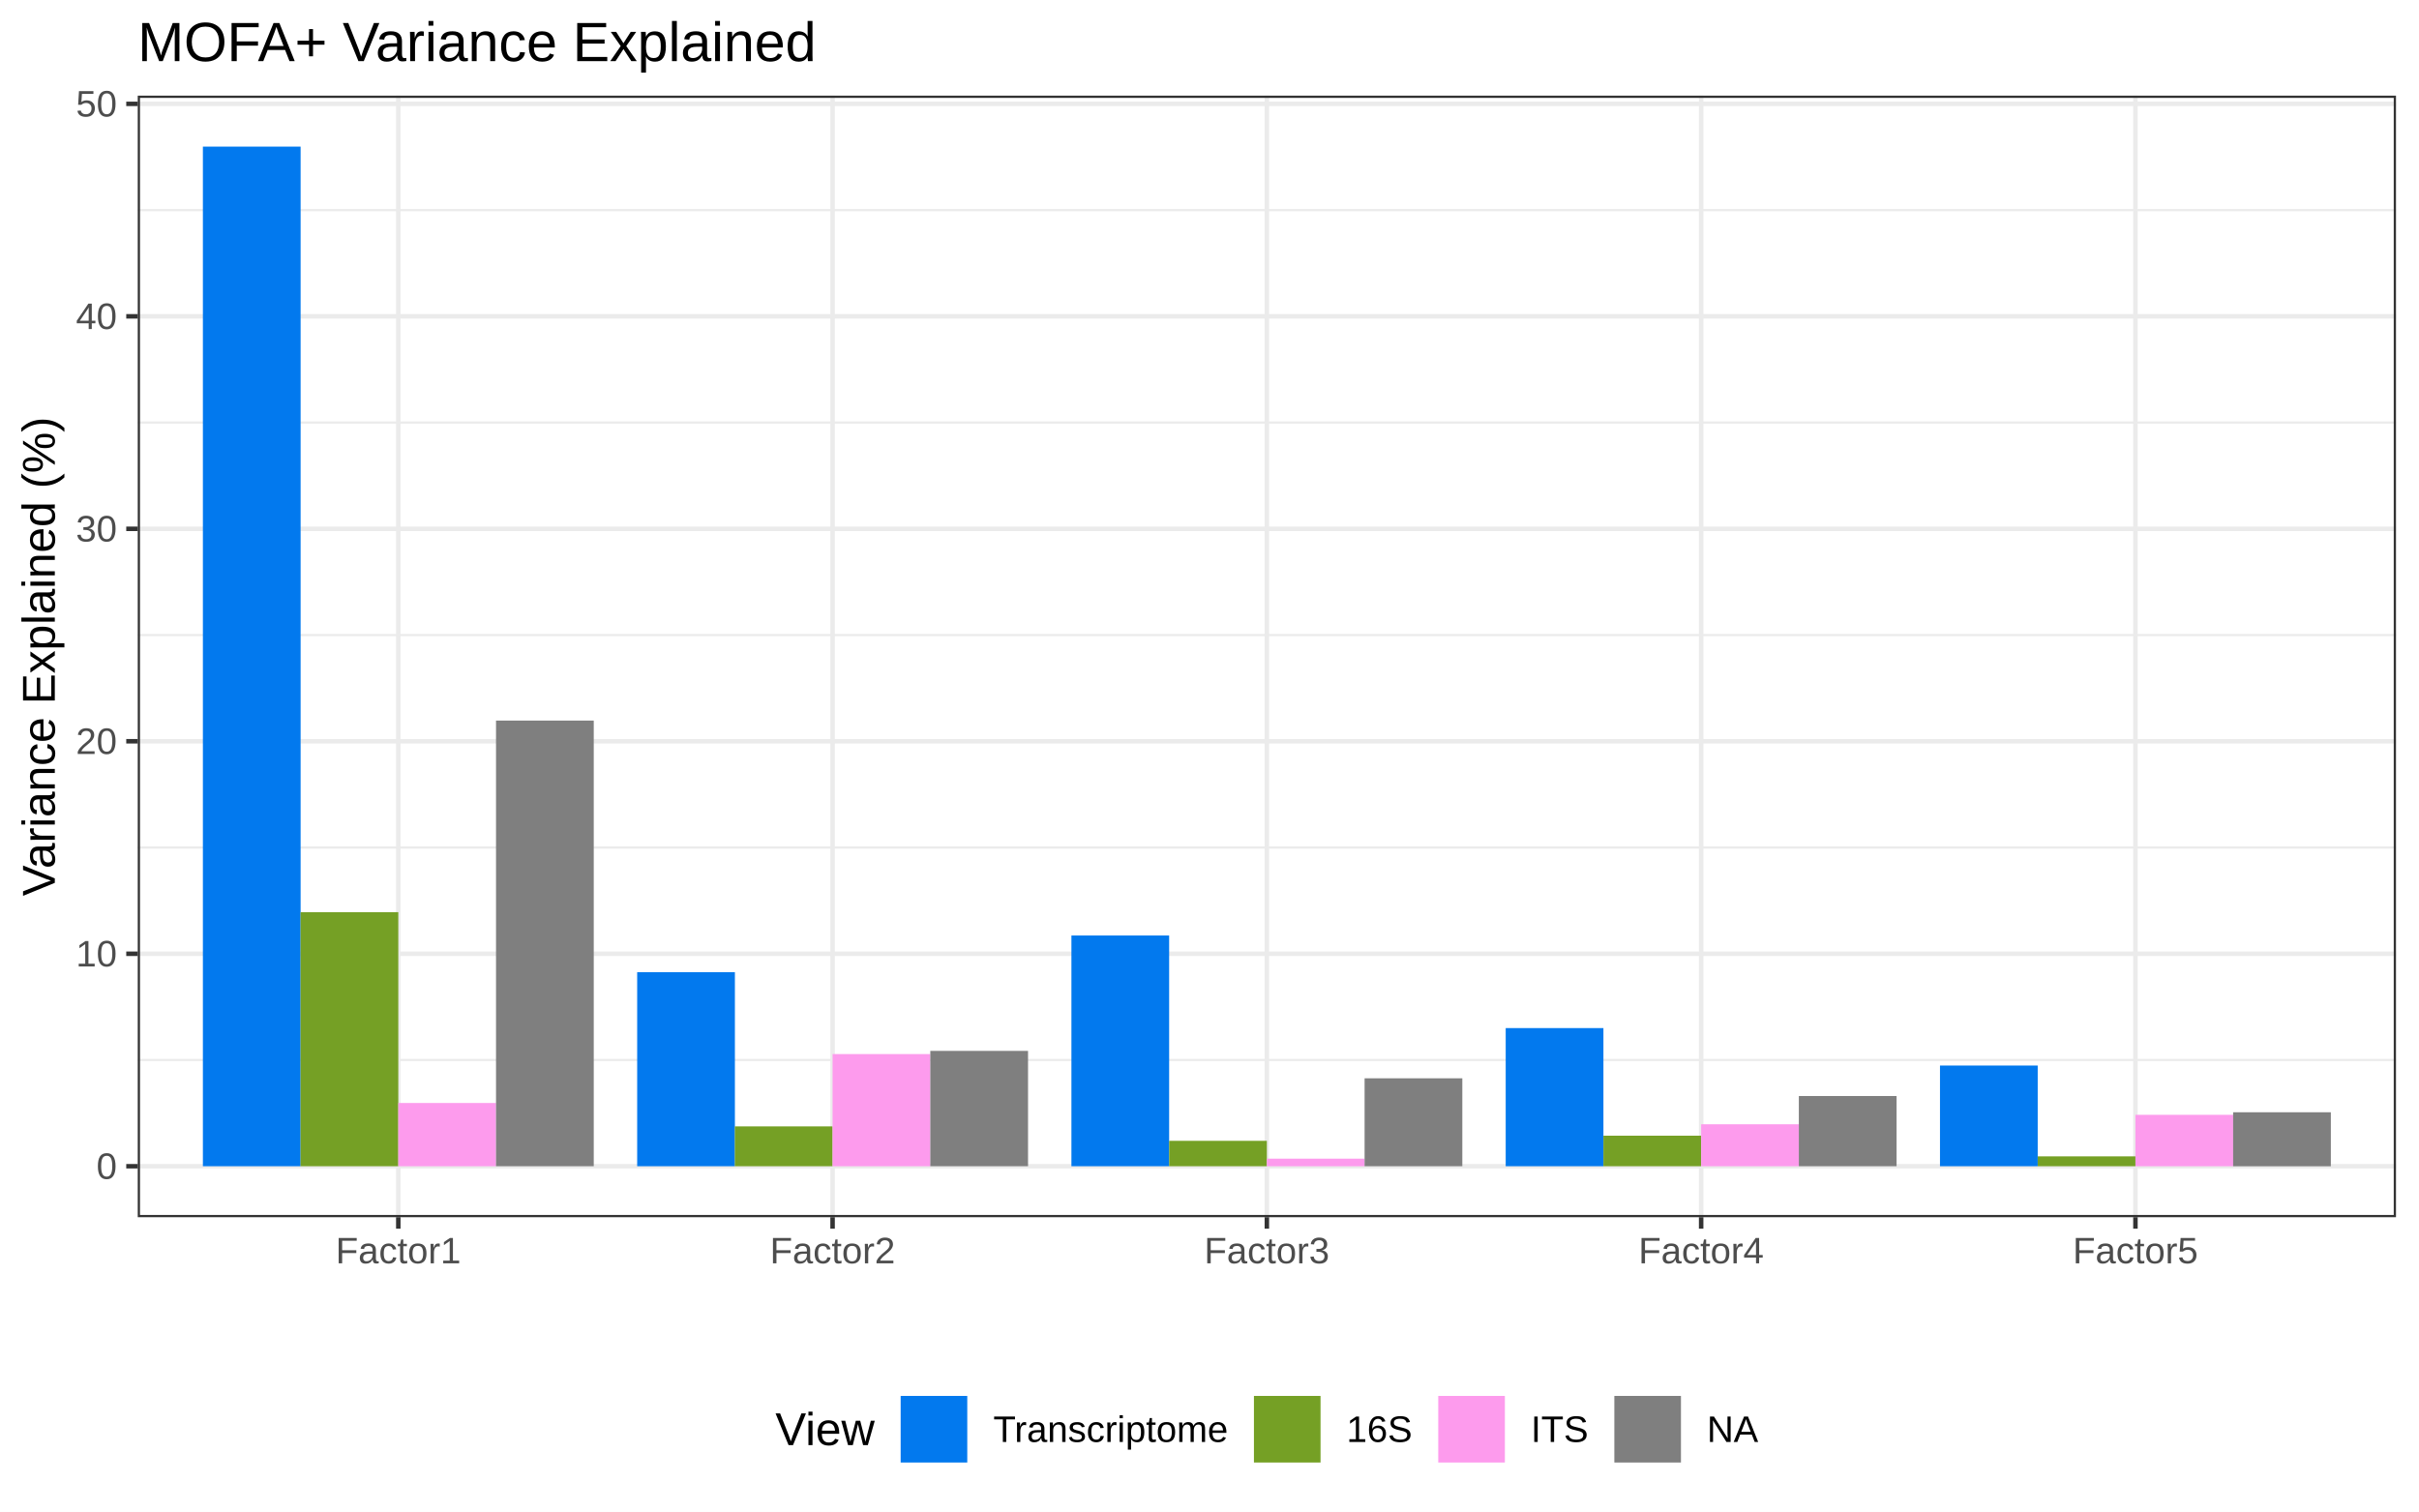
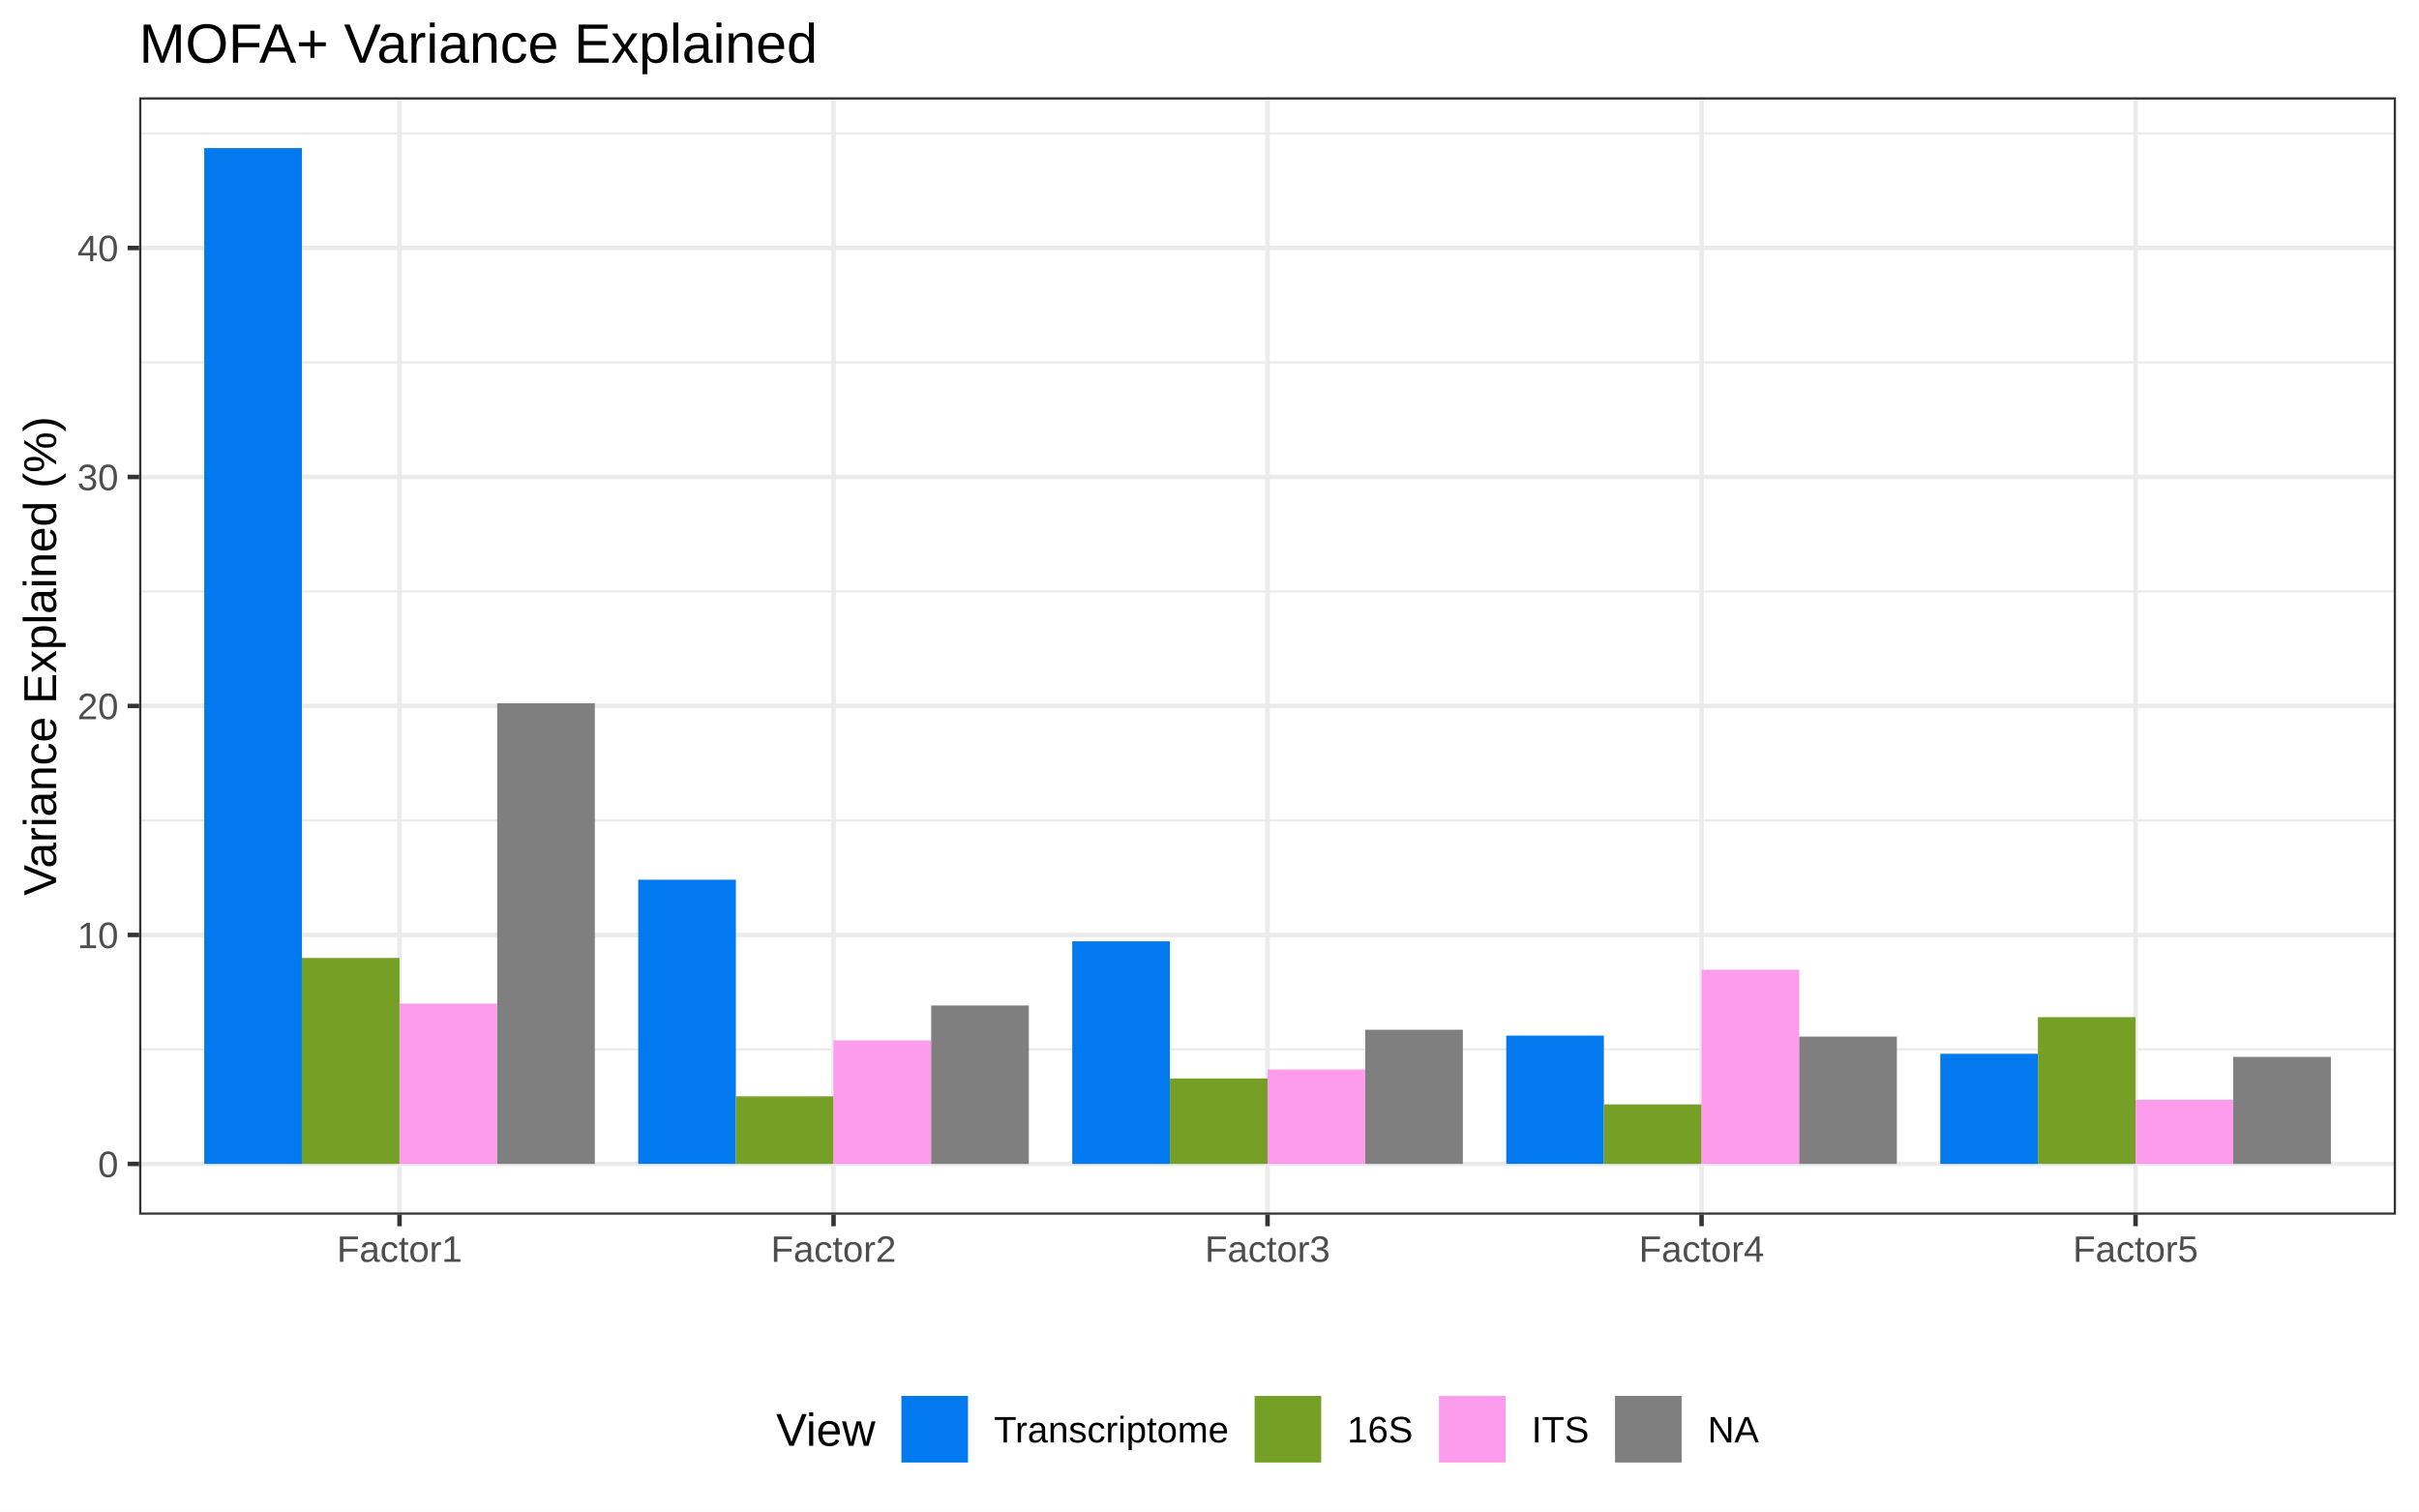
<svg xmlns="http://www.w3.org/2000/svg" width="576.00pt" height="360.00pt" viewBox="0 0 576.00 360.00">
  <g class="svglite">
    <defs>
      <style type="text/css">
    .svglite line, .svglite polyline, .svglite polygon, .svglite path, .svglite rect, .svglite circle {
      fill: none;
      stroke: #000000;
      stroke-linecap: round;
      stroke-linejoin: round;
      stroke-miterlimit: 10.00;
    }
    .svglite text {
      white-space: pre;
    }
    .svglite g.glyphgroup path {
      fill: inherit;
      stroke: none;
    }
  </style>
    </defs>
    <rect width="100%" height="100%" style="stroke: none; fill: #FFFFFF;" />
    <defs>
      <clipPath id="cpMC4wMHw1NzYuMDB8MC4wMHwzNjAuMDA=">
        <rect x="0.00" y="0.00" width="576.00" height="360.00" />
      </clipPath>
    </defs>
    <g clip-path="url(#cpMC4wMHw1NzYuMDB8MC4wMHwzNjAuMDA=)">
      <rect x="0.00" y="0.00" width="576.00" height="360.00" style="stroke-width: 1.07; stroke: #FFFFFF; fill: #FFFFFF;" />
    </g>
    <defs>
-       <clipPath id="cpMzIuODB8NTcwLjUyfDIyLjc4fDI4OS45MA==">
-         <rect x="32.80" y="22.78" width="537.72" height="267.12" />
+       <clipPath id="cpMzMuMTN8NTcwLjUyfDIzLjE4fDI4OS4zMQ==">
+         <rect x="33.13" y="23.18" width="537.39" height="266.13" />
      </clipPath>
    </defs>
-     <g clip-path="url(#cpMzIuODB8NTcwLjUyfDIyLjc4fDI4OS45MA==)">
-       <rect x="32.80" y="22.78" width="537.72" height="267.12" style="stroke-width: 1.07; stroke: none; fill: #FFFFFF;" />
-       <polyline points="32.80,252.46 570.52,252.46 " style="stroke-width: 0.53; stroke: #EBEBEB; stroke-linecap: butt;" />
-       <polyline points="32.80,201.85 570.52,201.85 " style="stroke-width: 0.53; stroke: #EBEBEB; stroke-linecap: butt;" />
-       <polyline points="32.80,151.25 570.52,151.25 " style="stroke-width: 0.53; stroke: #EBEBEB; stroke-linecap: butt;" />
-       <polyline points="32.80,100.64 570.52,100.64 " style="stroke-width: 0.53; stroke: #EBEBEB; stroke-linecap: butt;" />
-       <polyline points="32.80,50.04 570.52,50.04 " style="stroke-width: 0.53; stroke: #EBEBEB; stroke-linecap: butt;" />
-       <polyline points="32.80,277.76 570.52,277.76 " style="stroke-width: 1.07; stroke: #EBEBEB; stroke-linecap: butt;" />
-       <polyline points="32.80,227.16 570.52,227.16 " style="stroke-width: 1.07; stroke: #EBEBEB; stroke-linecap: butt;" />
-       <polyline points="32.80,176.55 570.52,176.55 " style="stroke-width: 1.07; stroke: #EBEBEB; stroke-linecap: butt;" />
-       <polyline points="32.80,125.95 570.52,125.95 " style="stroke-width: 1.07; stroke: #EBEBEB; stroke-linecap: butt;" />
-       <polyline points="32.80,75.34 570.52,75.34 " style="stroke-width: 1.07; stroke: #EBEBEB; stroke-linecap: butt;" />
-       <polyline points="32.80,24.74 570.52,24.74 " style="stroke-width: 1.07; stroke: #EBEBEB; stroke-linecap: butt;" />
-       <polyline points="94.84,289.90 94.84,22.78 " style="stroke-width: 1.07; stroke: #EBEBEB; stroke-linecap: butt;" />
-       <polyline points="198.25,289.90 198.25,22.78 " style="stroke-width: 1.07; stroke: #EBEBEB; stroke-linecap: butt;" />
-       <polyline points="301.66,289.90 301.66,22.78 " style="stroke-width: 1.07; stroke: #EBEBEB; stroke-linecap: butt;" />
-       <polyline points="405.07,289.90 405.07,22.78 " style="stroke-width: 1.07; stroke: #EBEBEB; stroke-linecap: butt;" />
-       <polyline points="508.48,289.90 508.48,22.78 " style="stroke-width: 1.07; stroke: #EBEBEB; stroke-linecap: butt;" />
-       <rect x="48.31" y="34.92" width="23.27" height="242.84" style="stroke-width: 1.07; stroke: none; stroke-linecap: butt; stroke-linejoin: miter; fill: #0279EE;" />
-       <rect x="71.57" y="217.25" width="23.27" height="60.51" style="stroke-width: 1.07; stroke: none; stroke-linecap: butt; stroke-linejoin: miter; fill: #75A025;" />
-       <rect x="94.84" y="262.70" width="23.27" height="15.06" style="stroke-width: 1.07; stroke: none; stroke-linecap: butt; stroke-linejoin: miter; fill: #FD9BED;" />
-       <rect x="118.11" y="171.62" width="23.27" height="106.14" style="stroke-width: 1.07; stroke: none; stroke-linecap: butt; stroke-linejoin: miter; fill: #7F7F7F;" />
-       <rect x="151.72" y="231.55" width="23.27" height="46.21" style="stroke-width: 1.07; stroke: none; stroke-linecap: butt; stroke-linejoin: miter; fill: #0279EE;" />
-       <rect x="174.98" y="268.27" width="23.27" height="9.49" style="stroke-width: 1.07; stroke: none; stroke-linecap: butt; stroke-linejoin: miter; fill: #75A025;" />
-       <rect x="198.25" y="251.05" width="23.27" height="26.71" style="stroke-width: 1.07; stroke: none; stroke-linecap: butt; stroke-linejoin: miter; fill: #FD9BED;" />
-       <rect x="221.52" y="250.29" width="23.27" height="27.47" style="stroke-width: 1.07; stroke: none; stroke-linecap: butt; stroke-linejoin: miter; fill: #7F7F7F;" />
-       <rect x="255.12" y="222.81" width="23.27" height="54.95" style="stroke-width: 1.07; stroke: none; stroke-linecap: butt; stroke-linejoin: miter; fill: #0279EE;" />
-       <rect x="278.39" y="271.71" width="23.27" height="6.05" style="stroke-width: 1.07; stroke: none; stroke-linecap: butt; stroke-linejoin: miter; fill: #75A025;" />
-       <rect x="301.66" y="275.96" width="23.27" height="1.80" style="stroke-width: 1.07; stroke: none; stroke-linecap: butt; stroke-linejoin: miter; fill: #FD9BED;" />
-       <rect x="324.93" y="256.82" width="23.27" height="20.94" style="stroke-width: 1.07; stroke: none; stroke-linecap: butt; stroke-linejoin: miter; fill: #7F7F7F;" />
-       <rect x="358.53" y="244.86" width="23.27" height="32.90" style="stroke-width: 1.07; stroke: none; stroke-linecap: butt; stroke-linejoin: miter; fill: #0279EE;" />
-       <rect x="381.80" y="270.49" width="23.27" height="7.27" style="stroke-width: 1.07; stroke: none; stroke-linecap: butt; stroke-linejoin: miter; fill: #75A025;" />
-       <rect x="405.07" y="267.77" width="23.27" height="9.99" style="stroke-width: 1.07; stroke: none; stroke-linecap: butt; stroke-linejoin: miter; fill: #FD9BED;" />
-       <rect x="428.33" y="261.04" width="23.27" height="16.72" style="stroke-width: 1.07; stroke: none; stroke-linecap: butt; stroke-linejoin: miter; fill: #7F7F7F;" />
-       <rect x="461.94" y="253.78" width="23.27" height="23.98" style="stroke-width: 1.07; stroke: none; stroke-linecap: butt; stroke-linejoin: miter; fill: #0279EE;" />
-       <rect x="485.21" y="275.41" width="23.27" height="2.35" style="stroke-width: 1.07; stroke: none; stroke-linecap: butt; stroke-linejoin: miter; fill: #75A025;" />
-       <rect x="508.48" y="265.52" width="23.27" height="12.24" style="stroke-width: 1.07; stroke: none; stroke-linecap: butt; stroke-linejoin: miter; fill: #FD9BED;" />
-       <rect x="531.74" y="264.91" width="23.27" height="12.86" style="stroke-width: 1.07; stroke: none; stroke-linecap: butt; stroke-linejoin: miter; fill: #7F7F7F;" />
-       <rect x="32.80" y="22.78" width="537.72" height="267.12" style="stroke-width: 1.07; stroke: #333333;" />
+     <g clip-path="url(#cpMzMuMTN8NTcwLjUyfDIzLjE4fDI4OS4zMQ==)">
+       <rect x="33.13" y="23.18" width="537.39" height="266.13" style="stroke-width: 1.07; stroke: none; fill: #FFFFFF;" />
+       <polyline points="33.13,249.94 570.52,249.94 " style="stroke-width: 0.53; stroke: #EBEBEB; stroke-linecap: butt;" />
+       <polyline points="33.13,195.41 570.52,195.41 " style="stroke-width: 0.53; stroke: #EBEBEB; stroke-linecap: butt;" />
+       <polyline points="33.13,140.87 570.52,140.87 " style="stroke-width: 0.53; stroke: #EBEBEB; stroke-linecap: butt;" />
+       <polyline points="33.13,86.33 570.52,86.33 " style="stroke-width: 0.53; stroke: #EBEBEB; stroke-linecap: butt;" />
+       <polyline points="33.13,31.80 570.52,31.80 " style="stroke-width: 0.53; stroke: #EBEBEB; stroke-linecap: butt;" />
+       <polyline points="33.13,277.21 570.52,277.21 " style="stroke-width: 1.07; stroke: #EBEBEB; stroke-linecap: butt;" />
+       <polyline points="33.13,222.67 570.52,222.67 " style="stroke-width: 1.07; stroke: #EBEBEB; stroke-linecap: butt;" />
+       <polyline points="33.13,168.14 570.52,168.14 " style="stroke-width: 1.07; stroke: #EBEBEB; stroke-linecap: butt;" />
+       <polyline points="33.13,113.60 570.52,113.60 " style="stroke-width: 1.07; stroke: #EBEBEB; stroke-linecap: butt;" />
+       <polyline points="33.13,59.06 570.52,59.06 " style="stroke-width: 1.07; stroke: #EBEBEB; stroke-linecap: butt;" />
+       <polyline points="95.13,289.31 95.13,23.18 " style="stroke-width: 1.07; stroke: #EBEBEB; stroke-linecap: butt;" />
+       <polyline points="198.48,289.31 198.48,23.18 " style="stroke-width: 1.07; stroke: #EBEBEB; stroke-linecap: butt;" />
+       <polyline points="301.82,289.31 301.82,23.18 " style="stroke-width: 1.07; stroke: #EBEBEB; stroke-linecap: butt;" />
+       <polyline points="405.17,289.31 405.17,23.18 " style="stroke-width: 1.07; stroke: #EBEBEB; stroke-linecap: butt;" />
+       <polyline points="508.51,289.31 508.51,23.18 " style="stroke-width: 1.07; stroke: #EBEBEB; stroke-linecap: butt;" />
+       <rect x="48.63" y="35.27" width="23.25" height="241.94" style="stroke-width: 1.07; stroke: none; stroke-linecap: butt; stroke-linejoin: miter; fill: #0279EE;" />
+       <rect x="71.88" y="228.16" width="23.25" height="49.05" style="stroke-width: 1.07; stroke: none; stroke-linecap: butt; stroke-linejoin: miter; fill: #75A025;" />
+       <rect x="95.13" y="239.04" width="23.25" height="38.17" style="stroke-width: 1.07; stroke: none; stroke-linecap: butt; stroke-linejoin: miter; fill: #FD9BED;" />
+       <rect x="118.39" y="167.49" width="23.25" height="109.72" style="stroke-width: 1.07; stroke: none; stroke-linecap: butt; stroke-linejoin: miter; fill: #7F7F7F;" />
+       <rect x="151.97" y="209.52" width="23.25" height="67.68" style="stroke-width: 1.07; stroke: none; stroke-linecap: butt; stroke-linejoin: miter; fill: #0279EE;" />
+       <rect x="175.23" y="261.12" width="23.25" height="16.09" style="stroke-width: 1.07; stroke: none; stroke-linecap: butt; stroke-linejoin: miter; fill: #75A025;" />
+       <rect x="198.48" y="247.80" width="23.25" height="29.41" style="stroke-width: 1.07; stroke: none; stroke-linecap: butt; stroke-linejoin: miter; fill: #FD9BED;" />
+       <rect x="221.73" y="239.48" width="23.25" height="37.73" style="stroke-width: 1.07; stroke: none; stroke-linecap: butt; stroke-linejoin: miter; fill: #7F7F7F;" />
+       <rect x="255.32" y="224.20" width="23.25" height="53.01" style="stroke-width: 1.07; stroke: none; stroke-linecap: butt; stroke-linejoin: miter; fill: #0279EE;" />
+       <rect x="278.57" y="256.86" width="23.25" height="20.35" style="stroke-width: 1.07; stroke: none; stroke-linecap: butt; stroke-linejoin: miter; fill: #75A025;" />
+       <rect x="301.82" y="254.72" width="23.25" height="22.49" style="stroke-width: 1.07; stroke: none; stroke-linecap: butt; stroke-linejoin: miter; fill: #FD9BED;" />
+       <rect x="325.08" y="245.26" width="23.25" height="31.95" style="stroke-width: 1.07; stroke: none; stroke-linecap: butt; stroke-linejoin: miter; fill: #7F7F7F;" />
+       <rect x="358.66" y="246.65" width="23.25" height="30.55" style="stroke-width: 1.07; stroke: none; stroke-linecap: butt; stroke-linejoin: miter; fill: #0279EE;" />
+       <rect x="381.92" y="263.04" width="23.25" height="14.17" style="stroke-width: 1.07; stroke: none; stroke-linecap: butt; stroke-linejoin: miter; fill: #75A025;" />
+       <rect x="405.17" y="230.97" width="23.25" height="46.24" style="stroke-width: 1.07; stroke: none; stroke-linecap: butt; stroke-linejoin: miter; fill: #FD9BED;" />
+       <rect x="428.42" y="246.89" width="23.25" height="30.32" style="stroke-width: 1.07; stroke: none; stroke-linecap: butt; stroke-linejoin: miter; fill: #7F7F7F;" />
+       <rect x="462.01" y="250.98" width="23.25" height="26.23" style="stroke-width: 1.07; stroke: none; stroke-linecap: butt; stroke-linejoin: miter; fill: #0279EE;" />
+       <rect x="485.26" y="242.26" width="23.25" height="34.95" style="stroke-width: 1.07; stroke: none; stroke-linecap: butt; stroke-linejoin: miter; fill: #75A025;" />
+       <rect x="508.51" y="261.93" width="23.25" height="15.28" style="stroke-width: 1.07; stroke: none; stroke-linecap: butt; stroke-linejoin: miter; fill: #FD9BED;" />
+       <rect x="531.77" y="251.72" width="23.25" height="25.49" style="stroke-width: 1.07; stroke: none; stroke-linecap: butt; stroke-linejoin: miter; fill: #7F7F7F;" />
+       <rect x="33.13" y="23.18" width="537.39" height="266.13" style="stroke-width: 1.07; stroke: #333333;" />
    </g>
    <g clip-path="url(#cpMC4wMHw1NzYuMDB8MC4wMHwzNjAuMDA=)">
-       <text x="27.86" y="280.79" text-anchor="end" style="font-size: 8.80px;fill: #4D4D4D; font-family: &quot;Arimo&quot;;" textLength="4.89px" lengthAdjust="spacingAndGlyphs">0</text>
-       <text x="27.86" y="230.18" text-anchor="end" style="font-size: 8.80px;fill: #4D4D4D; font-family: &quot;Arimo&quot;;" textLength="9.78px" lengthAdjust="spacingAndGlyphs">10</text>
-       <text x="27.86" y="179.58" text-anchor="end" style="font-size: 8.80px;fill: #4D4D4D; font-family: &quot;Arimo&quot;;" textLength="9.78px" lengthAdjust="spacingAndGlyphs">20</text>
-       <text x="27.86" y="128.97" text-anchor="end" style="font-size: 8.80px;fill: #4D4D4D; font-family: &quot;Arimo&quot;;" textLength="9.78px" lengthAdjust="spacingAndGlyphs">30</text>
-       <text x="27.86" y="78.37" text-anchor="end" style="font-size: 8.80px;fill: #4D4D4D; font-family: &quot;Arimo&quot;;" textLength="9.78px" lengthAdjust="spacingAndGlyphs">40</text>
-       <text x="27.86" y="27.76" text-anchor="end" style="font-size: 8.80px;fill: #4D4D4D; font-family: &quot;Arimo&quot;;" textLength="9.78px" lengthAdjust="spacingAndGlyphs">50</text>
-       <polyline points="30.06,277.76 32.80,277.76 " style="stroke-width: 1.07; stroke: #333333; stroke-linecap: butt;" />
-       <polyline points="30.06,227.16 32.80,227.16 " style="stroke-width: 1.07; stroke: #333333; stroke-linecap: butt;" />
-       <polyline points="30.06,176.55 32.80,176.55 " style="stroke-width: 1.07; stroke: #333333; stroke-linecap: butt;" />
-       <polyline points="30.06,125.95 32.80,125.95 " style="stroke-width: 1.07; stroke: #333333; stroke-linecap: butt;" />
-       <polyline points="30.06,75.34 32.80,75.34 " style="stroke-width: 1.07; stroke: #333333; stroke-linecap: butt;" />
-       <polyline points="30.06,24.74 32.80,24.74 " style="stroke-width: 1.07; stroke: #333333; stroke-linecap: butt;" />
-       <polyline points="94.84,292.64 94.84,289.90 " style="stroke-width: 1.07; stroke: #333333; stroke-linecap: butt;" />
-       <polyline points="198.25,292.64 198.25,289.90 " style="stroke-width: 1.07; stroke: #333333; stroke-linecap: butt;" />
-       <polyline points="301.66,292.64 301.66,289.90 " style="stroke-width: 1.07; stroke: #333333; stroke-linecap: butt;" />
-       <polyline points="405.07,292.64 405.07,289.90 " style="stroke-width: 1.07; stroke: #333333; stroke-linecap: butt;" />
-       <polyline points="508.48,292.64 508.48,289.90 " style="stroke-width: 1.07; stroke: #333333; stroke-linecap: butt;" />
-       <text x="94.84" y="300.89" text-anchor="middle" style="font-size: 8.80px;fill: #4D4D4D; font-family: &quot;Arimo&quot;;" textLength="29.81px" lengthAdjust="spacingAndGlyphs">Factor1</text>
-       <text x="198.25" y="300.89" text-anchor="middle" style="font-size: 8.80px;fill: #4D4D4D; font-family: &quot;Arimo&quot;;" textLength="29.81px" lengthAdjust="spacingAndGlyphs">Factor2</text>
-       <text x="301.66" y="300.89" text-anchor="middle" style="font-size: 8.80px;fill: #4D4D4D; font-family: &quot;Arimo&quot;;" textLength="29.81px" lengthAdjust="spacingAndGlyphs">Factor3</text>
-       <text x="405.07" y="300.89" text-anchor="middle" style="font-size: 8.80px;fill: #4D4D4D; font-family: &quot;Arimo&quot;;" textLength="29.81px" lengthAdjust="spacingAndGlyphs">Factor4</text>
-       <text x="508.48" y="300.89" text-anchor="middle" style="font-size: 8.80px;fill: #4D4D4D; font-family: &quot;Arimo&quot;;" textLength="29.81px" lengthAdjust="spacingAndGlyphs">Factor5</text>
-       <text transform="translate(13.05,156.34) rotate(-90)" text-anchor="middle" style="font-size: 11.00px; font-family: &quot;Arimo&quot;;" textLength="114.19px" lengthAdjust="spacingAndGlyphs">Variance Explained (%)</text>
-       <rect x="179.15" y="326.28" width="245.01" height="28.24" style="stroke-width: 1.07; stroke: none; fill: #FFFFFF;" />
-       <text x="184.63" y="344.19" style="font-size: 11.00px; font-family: &quot;Arimo&quot;;" textLength="23.64px" lengthAdjust="spacingAndGlyphs">View</text>
-       <rect x="213.75" y="331.76" width="17.28" height="17.28" style="stroke-width: 1.07; stroke: none; fill: #FFFFFF;" />
-       <rect x="214.46" y="332.47" width="15.86" height="15.86" style="stroke-width: 1.07; stroke: none; stroke-linecap: butt; stroke-linejoin: miter; fill: #0279EE;" />
-       <rect x="297.87" y="331.76" width="17.28" height="17.28" style="stroke-width: 1.07; stroke: none; fill: #FFFFFF;" />
-       <rect x="298.58" y="332.47" width="15.86" height="15.86" style="stroke-width: 1.07; stroke: none; stroke-linecap: butt; stroke-linejoin: miter; fill: #75A025;" />
-       <rect x="341.76" y="331.76" width="17.28" height="17.28" style="stroke-width: 1.07; stroke: none; fill: #FFFFFF;" />
-       <rect x="342.47" y="332.47" width="15.86" height="15.86" style="stroke-width: 1.07; stroke: none; stroke-linecap: butt; stroke-linejoin: miter; fill: #FD9BED;" />
-       <rect x="383.69" y="331.76" width="17.28" height="17.28" style="stroke-width: 1.07; stroke: none; fill: #FFFFFF;" />
-       <rect x="384.40" y="332.47" width="15.86" height="15.86" style="stroke-width: 1.07; stroke: none; stroke-linecap: butt; stroke-linejoin: miter; fill: #7F7F7F;" />
-       <text x="236.51" y="343.43" style="font-size: 8.80px; font-family: &quot;Arimo&quot;;" textLength="55.88px" lengthAdjust="spacingAndGlyphs">Transcriptome</text>
-       <text x="320.63" y="343.43" style="font-size: 8.80px; font-family: &quot;Arimo&quot;;" textLength="15.66px" lengthAdjust="spacingAndGlyphs">16S</text>
-       <text x="364.52" y="343.43" style="font-size: 8.80px; font-family: &quot;Arimo&quot;;" textLength="13.69px" lengthAdjust="spacingAndGlyphs">ITS</text>
-       <text x="406.45" y="343.43" style="font-size: 8.80px; font-family: &quot;Arimo&quot;;" textLength="12.23px" lengthAdjust="spacingAndGlyphs">NA</text>
-       <text x="32.80" y="14.56" style="font-size: 13.20px; font-family: &quot;Arimo&quot;;" textLength="161.33px" lengthAdjust="spacingAndGlyphs">MOFA+ Variance Explained</text>
+       <text x="28.20" y="280.36" text-anchor="end" style="font-size: 8.80px;fill: #4D4D4D; font-family: &quot;Arial&quot;;" textLength="4.89px" lengthAdjust="spacingAndGlyphs">0</text>
+       <text x="28.20" y="225.82" text-anchor="end" style="font-size: 8.80px;fill: #4D4D4D; font-family: &quot;Arial&quot;;" textLength="9.78px" lengthAdjust="spacingAndGlyphs">10</text>
+       <text x="28.20" y="171.29" text-anchor="end" style="font-size: 8.80px;fill: #4D4D4D; font-family: &quot;Arial&quot;;" textLength="9.78px" lengthAdjust="spacingAndGlyphs">20</text>
+       <text x="28.20" y="116.75" text-anchor="end" style="font-size: 8.80px;fill: #4D4D4D; font-family: &quot;Arial&quot;;" textLength="9.78px" lengthAdjust="spacingAndGlyphs">30</text>
+       <text x="28.20" y="62.21" text-anchor="end" style="font-size: 8.80px;fill: #4D4D4D; font-family: &quot;Arial&quot;;" textLength="9.78px" lengthAdjust="spacingAndGlyphs">40</text>
+       <polyline points="30.39,277.21 33.13,277.21 " style="stroke-width: 1.07; stroke: #333333; stroke-linecap: butt;" />
+       <polyline points="30.39,222.67 33.13,222.67 " style="stroke-width: 1.07; stroke: #333333; stroke-linecap: butt;" />
+       <polyline points="30.39,168.14 33.13,168.14 " style="stroke-width: 1.07; stroke: #333333; stroke-linecap: butt;" />
+       <polyline points="30.39,113.60 33.13,113.60 " style="stroke-width: 1.07; stroke: #333333; stroke-linecap: butt;" />
+       <polyline points="30.39,59.06 33.13,59.06 " style="stroke-width: 1.07; stroke: #333333; stroke-linecap: butt;" />
+       <polyline points="95.13,292.05 95.13,289.31 " style="stroke-width: 1.07; stroke: #333333; stroke-linecap: butt;" />
+       <polyline points="198.48,292.05 198.48,289.31 " style="stroke-width: 1.07; stroke: #333333; stroke-linecap: butt;" />
+       <polyline points="301.82,292.05 301.82,289.31 " style="stroke-width: 1.07; stroke: #333333; stroke-linecap: butt;" />
+       <polyline points="405.17,292.05 405.17,289.31 " style="stroke-width: 1.07; stroke: #333333; stroke-linecap: butt;" />
+       <polyline points="508.51,292.05 508.51,289.31 " style="stroke-width: 1.07; stroke: #333333; stroke-linecap: butt;" />
+       <text x="95.13" y="300.54" text-anchor="middle" style="font-size: 8.80px;fill: #4D4D4D; font-family: &quot;Arial&quot;;" textLength="29.81px" lengthAdjust="spacingAndGlyphs">Factor1</text>
+       <text x="198.48" y="300.54" text-anchor="middle" style="font-size: 8.80px;fill: #4D4D4D; font-family: &quot;Arial&quot;;" textLength="29.81px" lengthAdjust="spacingAndGlyphs">Factor2</text>
+       <text x="301.82" y="300.54" text-anchor="middle" style="font-size: 8.80px;fill: #4D4D4D; font-family: &quot;Arial&quot;;" textLength="29.81px" lengthAdjust="spacingAndGlyphs">Factor3</text>
+       <text x="405.17" y="300.54" text-anchor="middle" style="font-size: 8.80px;fill: #4D4D4D; font-family: &quot;Arial&quot;;" textLength="29.81px" lengthAdjust="spacingAndGlyphs">Factor4</text>
+       <text x="508.51" y="300.54" text-anchor="middle" style="font-size: 8.80px;fill: #4D4D4D; font-family: &quot;Arial&quot;;" textLength="29.81px" lengthAdjust="spacingAndGlyphs">Factor5</text>
+       <text transform="translate(13.36,156.24) rotate(-90)" text-anchor="middle" style="font-size: 11.00px; font-family: &quot;Arial&quot;;" textLength="114.19px" lengthAdjust="spacingAndGlyphs">Variance Explained (%)</text>
+       <rect x="179.32" y="326.28" width="245.01" height="28.24" style="stroke-width: 1.07; stroke: none; fill: #FFFFFF;" />
+       <text x="184.80" y="344.34" style="font-size: 11.00px; font-family: &quot;Arial&quot;;" textLength="23.64px" lengthAdjust="spacingAndGlyphs">View</text>
+       <rect x="213.92" y="331.76" width="17.28" height="17.28" style="stroke-width: 1.07; stroke: none; fill: #FFFFFF;" />
+       <rect x="214.63" y="332.47" width="15.86" height="15.86" style="stroke-width: 1.07; stroke: none; stroke-linecap: butt; stroke-linejoin: miter; fill: #0279EE;" />
+       <rect x="298.03" y="331.76" width="17.28" height="17.28" style="stroke-width: 1.07; stroke: none; fill: #FFFFFF;" />
+       <rect x="298.74" y="332.47" width="15.86" height="15.86" style="stroke-width: 1.07; stroke: none; stroke-linecap: butt; stroke-linejoin: miter; fill: #75A025;" />
+       <rect x="341.93" y="331.76" width="17.28" height="17.28" style="stroke-width: 1.07; stroke: none; fill: #FFFFFF;" />
+       <rect x="342.64" y="332.47" width="15.86" height="15.86" style="stroke-width: 1.07; stroke: none; stroke-linecap: butt; stroke-linejoin: miter; fill: #FD9BED;" />
+       <rect x="383.85" y="331.76" width="17.28" height="17.28" style="stroke-width: 1.07; stroke: none; fill: #FFFFFF;" />
+       <rect x="384.56" y="332.47" width="15.86" height="15.86" style="stroke-width: 1.07; stroke: none; stroke-linecap: butt; stroke-linejoin: miter; fill: #7F7F7F;" />
+       <text x="236.68" y="343.55" style="font-size: 8.80px; font-family: &quot;Arial&quot;;" textLength="55.88px" lengthAdjust="spacingAndGlyphs">Transcriptome</text>
+       <text x="320.79" y="343.55" style="font-size: 8.80px; font-family: &quot;Arial&quot;;" textLength="15.66px" lengthAdjust="spacingAndGlyphs">16S</text>
+       <text x="364.69" y="343.55" style="font-size: 8.80px; font-family: &quot;Arial&quot;;" textLength="13.69px" lengthAdjust="spacingAndGlyphs">ITS</text>
+       <text x="406.61" y="343.55" style="font-size: 8.80px; font-family: &quot;Arial&quot;;" textLength="12.23px" lengthAdjust="spacingAndGlyphs">NA</text>
+       <text x="33.13" y="14.93" style="font-size: 13.20px; font-family: &quot;Arial&quot;;" textLength="161.33px" lengthAdjust="spacingAndGlyphs">MOFA+ Variance Explained</text>
    </g>
  </g>
</svg>
